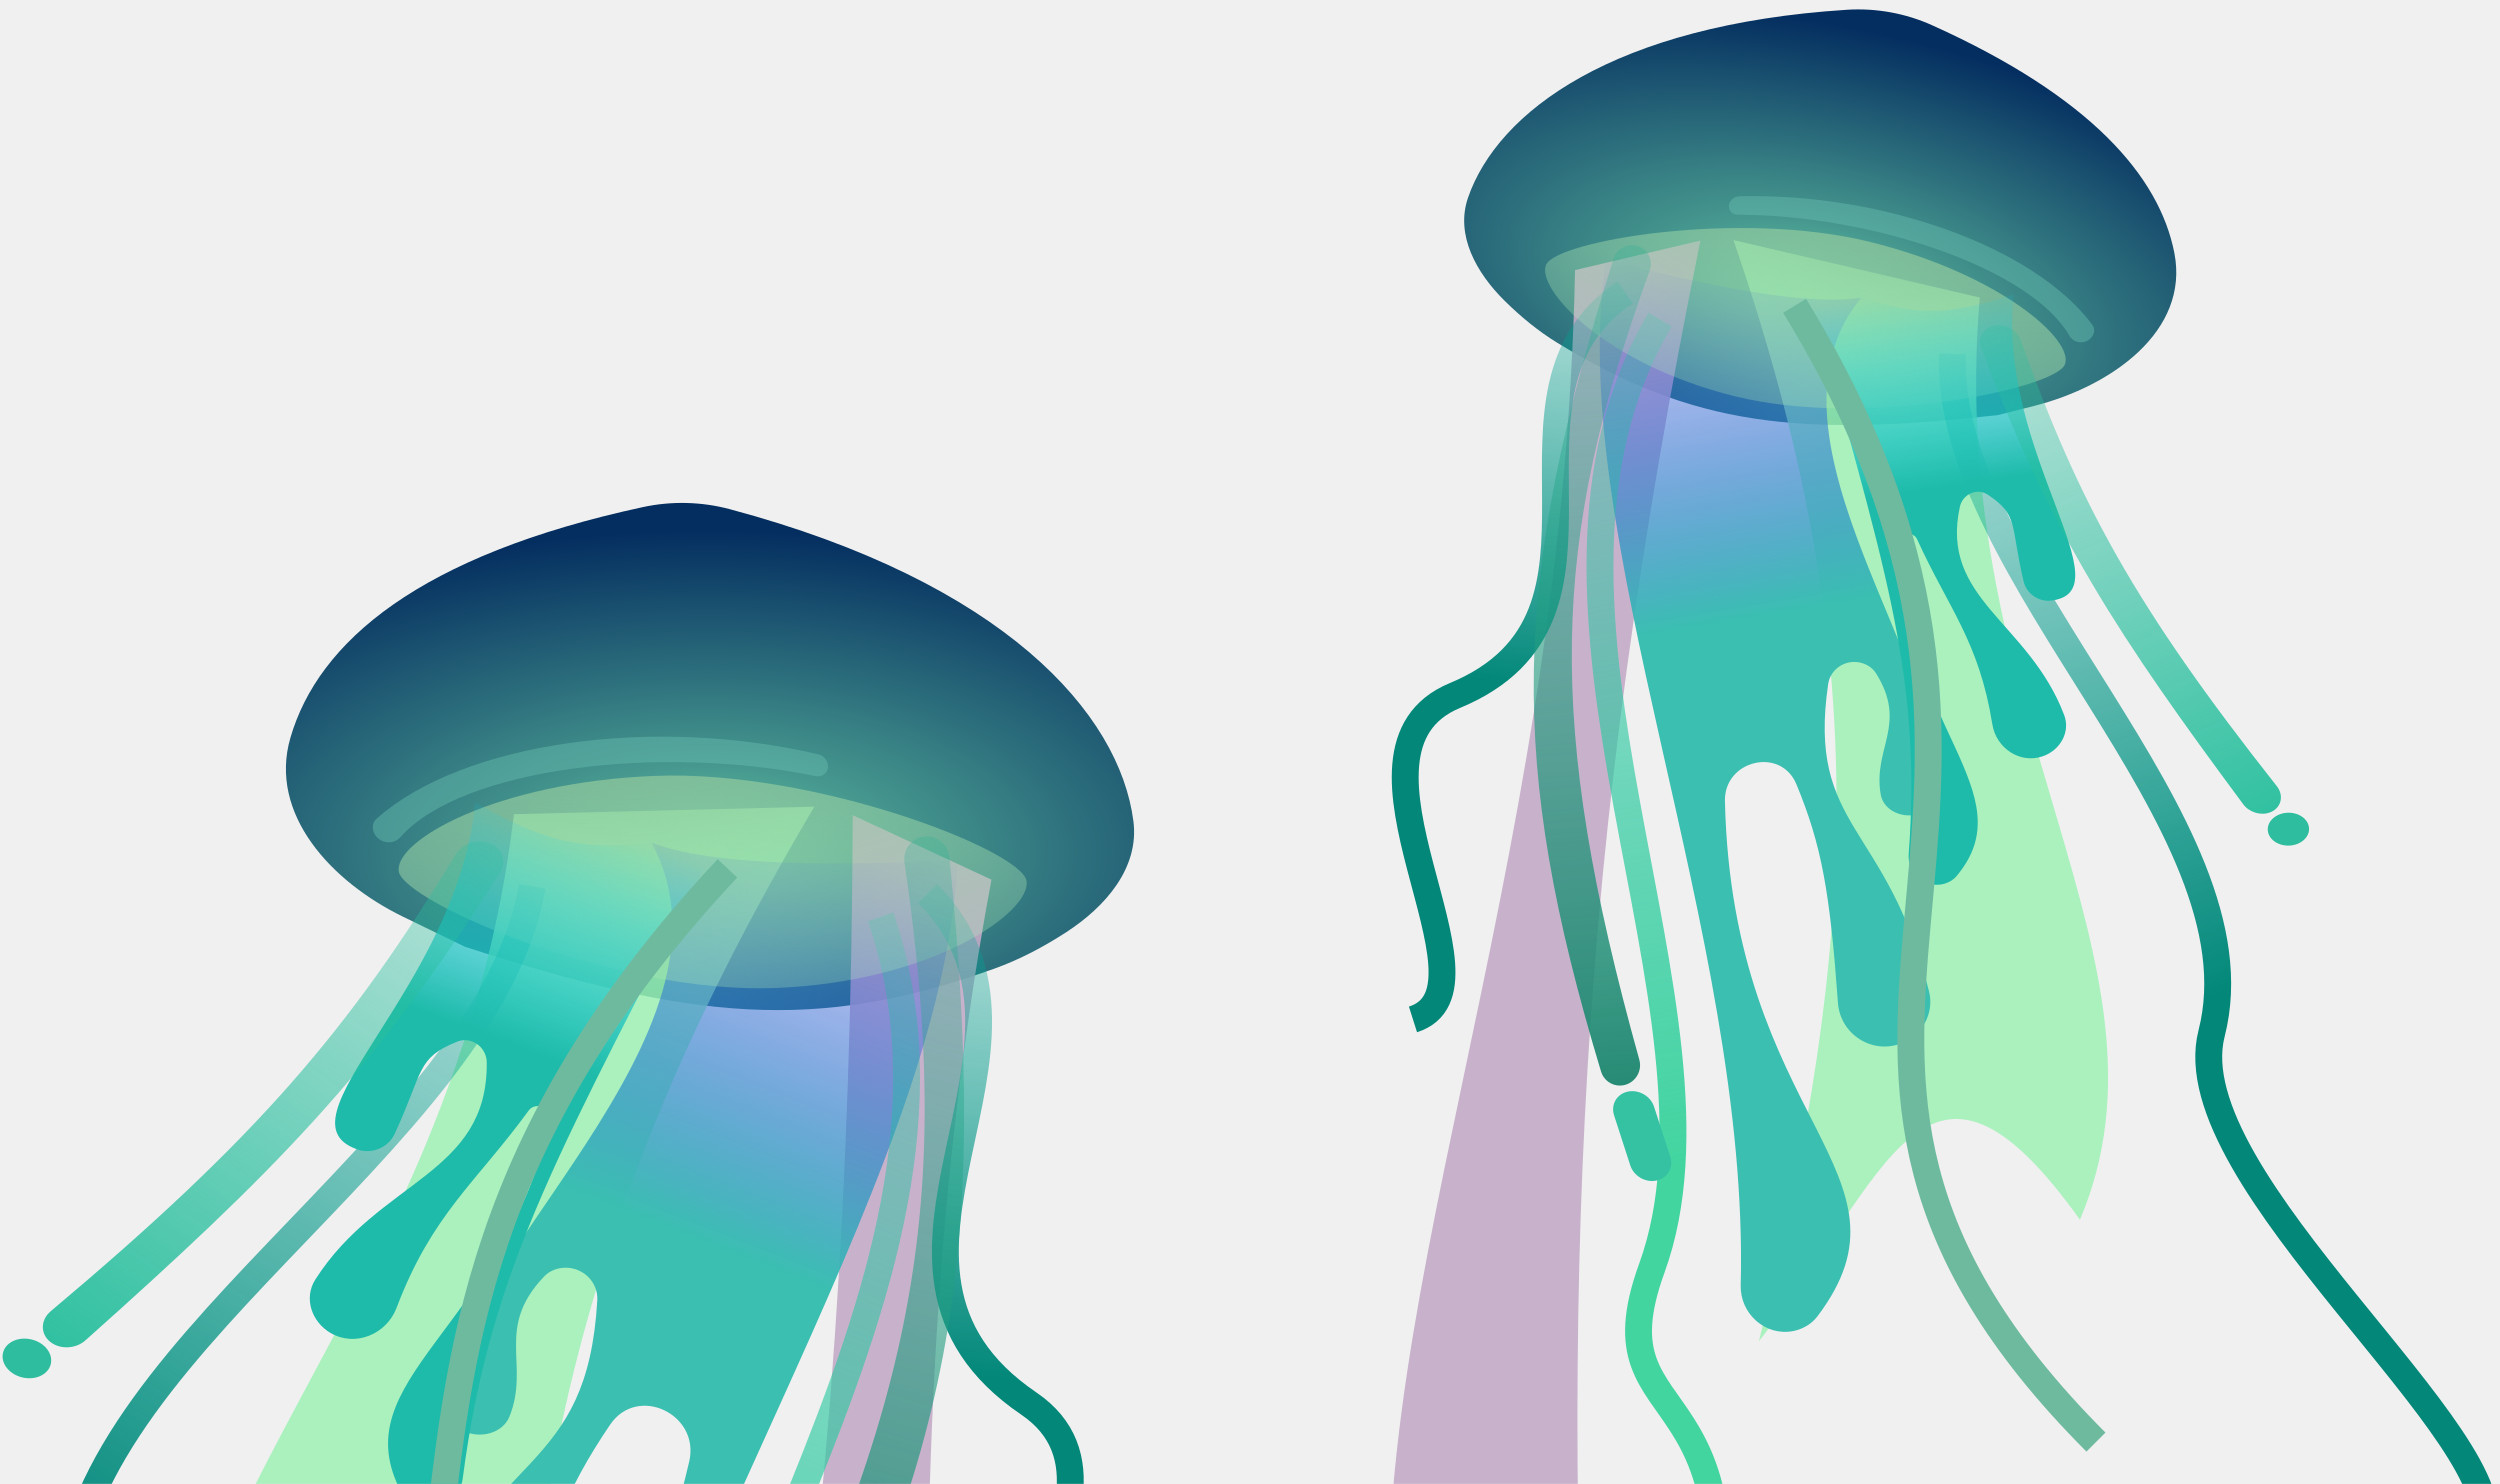
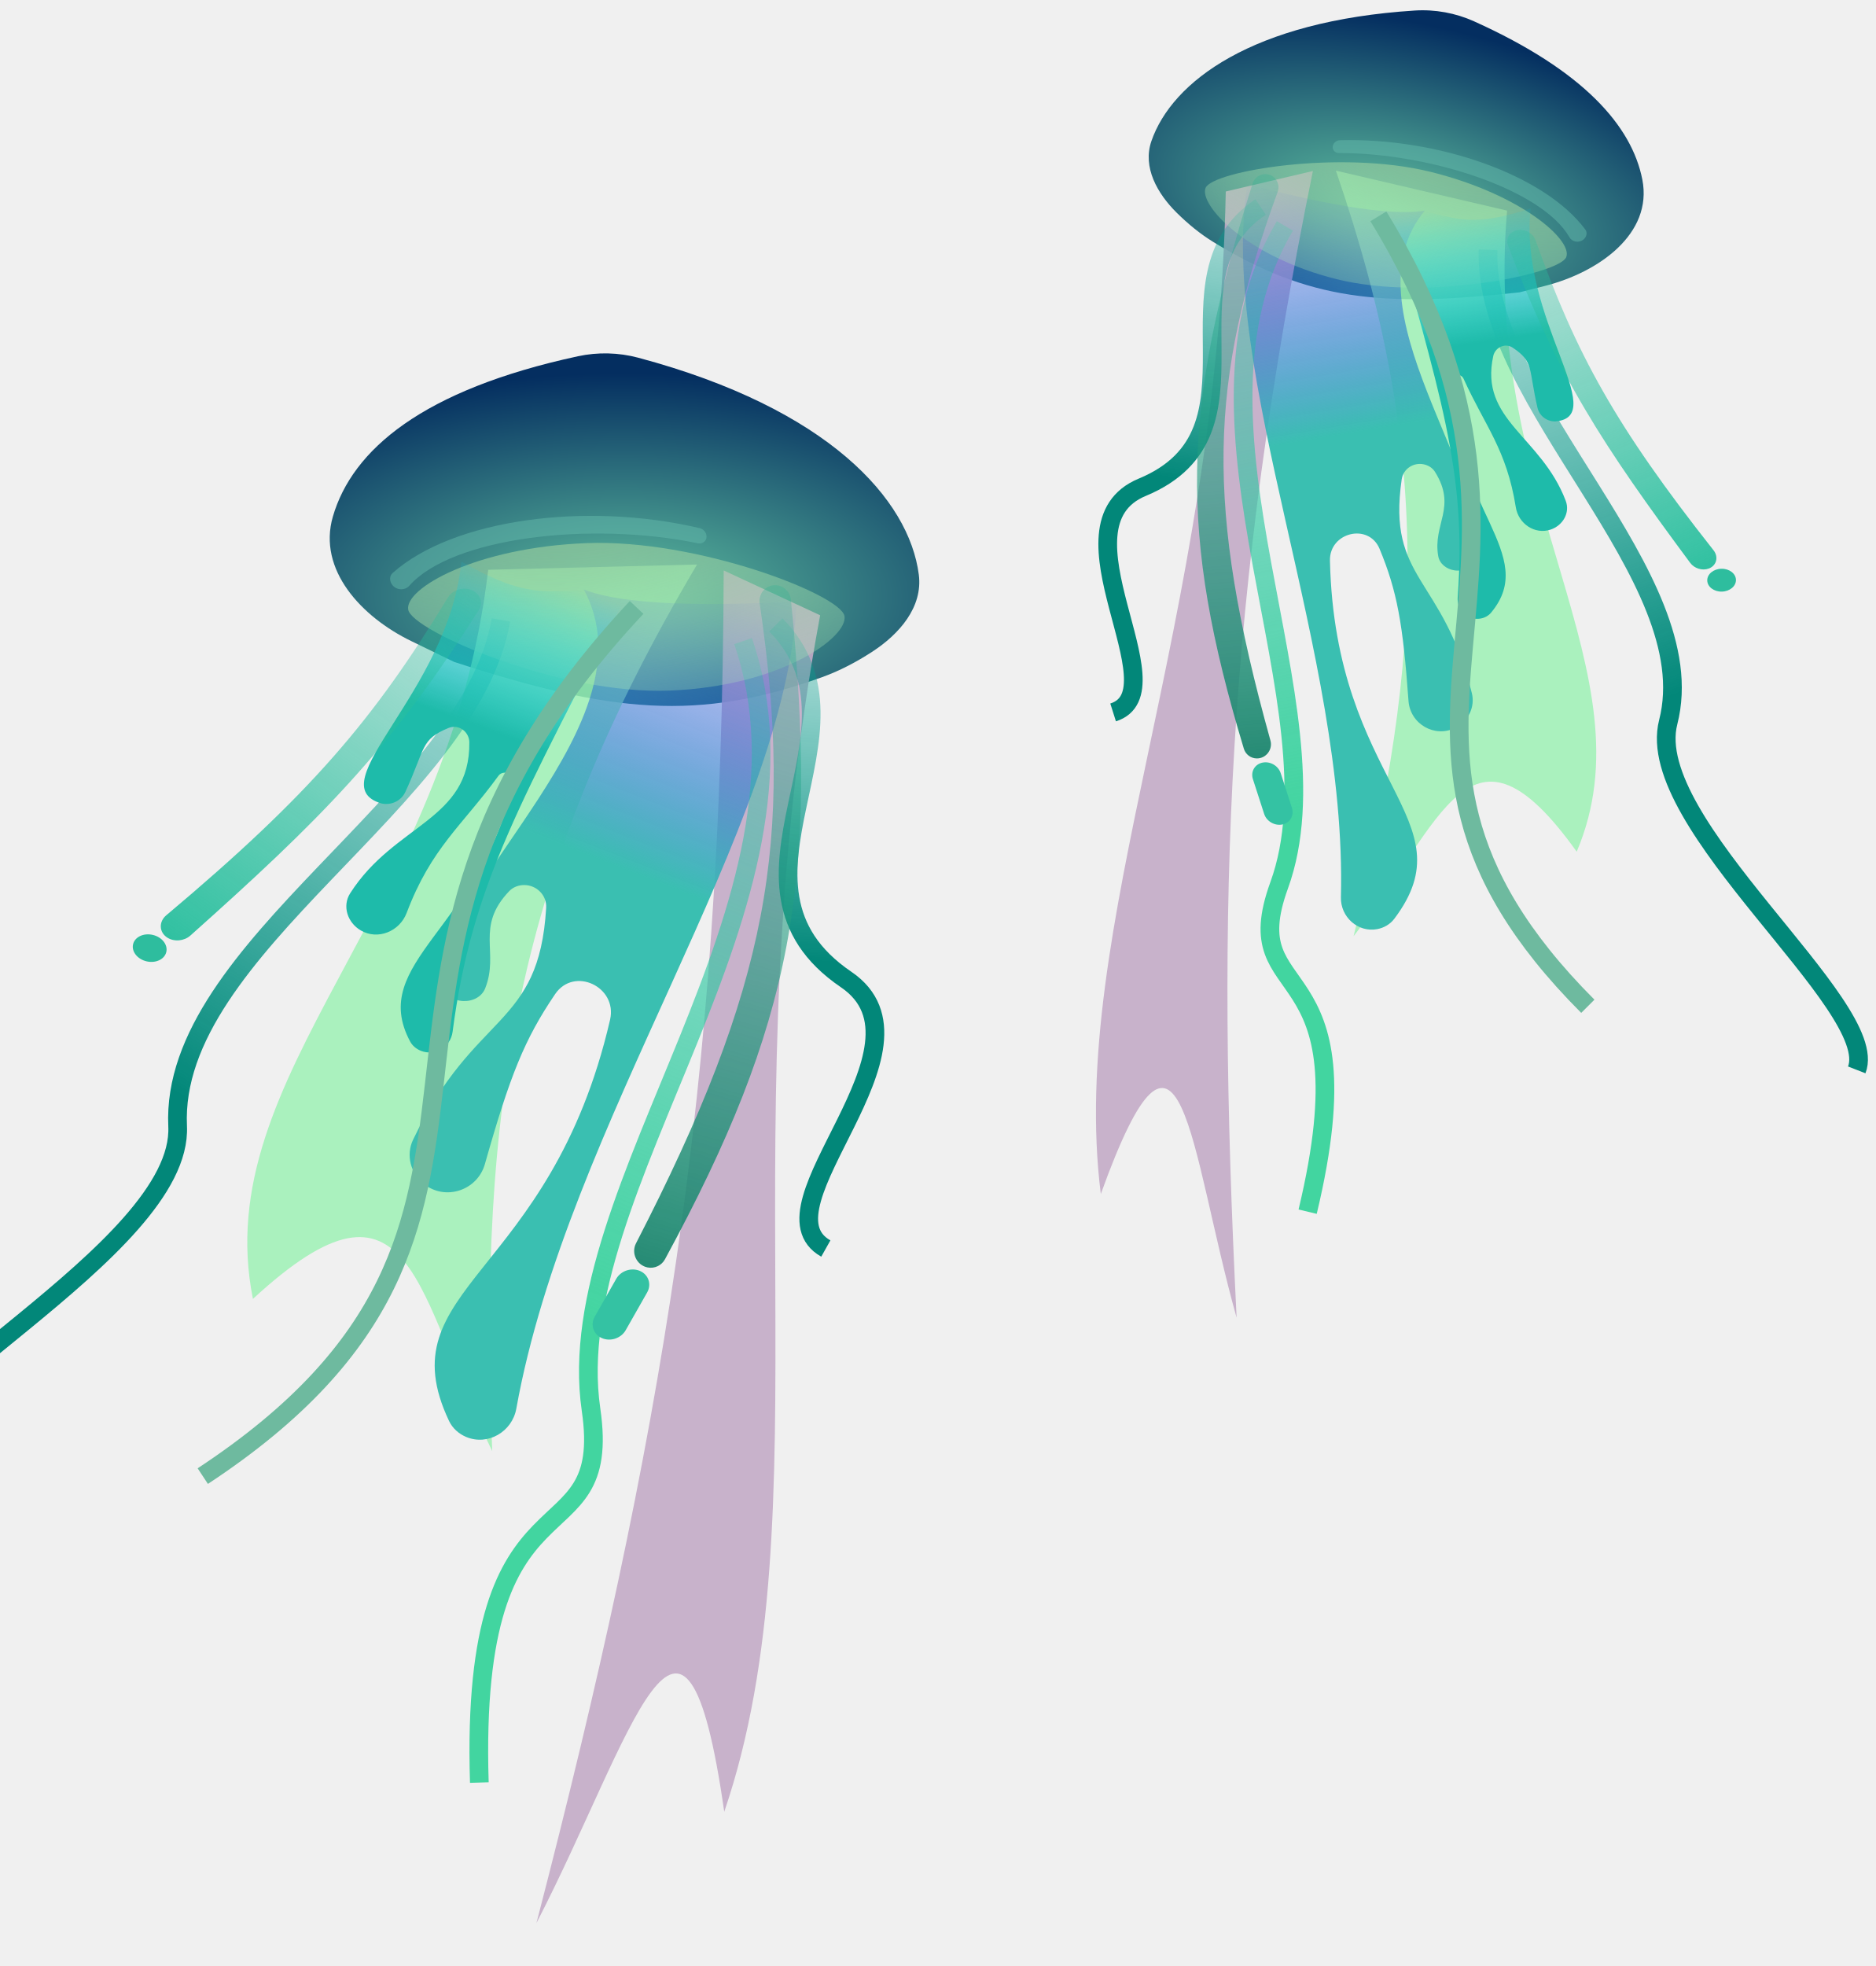
- <svg xmlns="http://www.w3.org/2000/svg" width="465" height="276" viewBox="0 0 465 276" fill="none">
-   <g clip-path="url(#clip0)">
-     <path d="M119.594 94.317C124.91 93.17 130.478 93.302 135.731 94.705C186.636 108.3 208.229 132.623 210.816 152.747C211.931 161.419 205.615 168.67 198.275 173.421C194.096 176.125 189.68 178.467 184.997 180.152C151.856 192.07 128.613 189.811 86.459 176.09L75.012 170.532C61.687 164.062 49.884 151.445 54.018 137.221C59.212 119.354 77.991 103.295 119.594 94.317Z" fill="url(#paint0_radial)" />
-     <path d="M95.592 151.442L151.475 150.036C102.798 232.02 93.005 295.441 96.662 387.218C76.191 345.924 75.653 306.799 32.628 346.52C20.539 286.139 84.701 243.38 95.592 151.442Z" fill="#98F1B1" fill-opacity="0.8" />
-     <path d="M184.414 163.615L158.605 151.624C158.149 289.796 141.993 384.417 108.502 513.494C134.249 463.704 147.946 408.228 158.752 483.732C186.278 403.073 159.119 299.327 184.414 163.615Z" fill="#C3ABC7" fill-opacity="0.9" />
-     <path d="M121.202 156.743C134.723 161.973 164.708 160.598 178.148 159.929C175.23 220.846 116.851 299.47 103.11 375.89C101.999 382.064 95.502 385.876 89.712 383.462C87.718 382.631 86.034 381.131 85.109 379.178C68.083 343.235 112.211 341.012 128.2 271.824C130.234 263.025 118.577 257.495 113.501 264.964C105.328 276.991 101.419 286.72 94.705 310.434C92.704 317.502 84.165 320.349 78.402 315.794C74.818 312.961 73.51 308.057 75.48 303.936C92.009 269.354 109.183 274.266 111.098 241.879C111.295 238.554 108.58 235.811 105.249 235.793C103.743 235.785 102.258 236.329 101.216 237.417C92.011 247.037 98.612 253.792 94.781 263.427C93.845 265.781 91.324 266.969 88.796 266.823C85.984 266.659 83.411 264.828 83.275 262.015C81.989 235.485 140.343 192.485 121.202 156.743Z" fill="url(#paint1_linear)" />
-     <path d="M99.001 164.862C90.66 213.102 10.233 252.358 12.479 300.316C14.04 333.633 -72.279 374.824 -68.619 396.408" stroke="url(#paint2_linear)" stroke-width="5" />
-     <path d="M163.792 170.524C187.739 240.457 114.411 316.556 123.108 376.176C129.15 417.595 90.476 388.692 93.214 475.92" stroke="url(#paint3_linear)" stroke-width="5" />
-     <path d="M172.561 166.188C200.663 194.672 153.398 235.243 191.372 261.071C217.753 279.015 166.323 322.04 185.936 333.039" stroke="url(#paint4_linear)" stroke-width="5" />
-     <path d="M190.929 163.809C191.959 169.503 173.792 182.617 144.148 183.77C114.503 184.922 75.215 167.822 74.185 162.128C73.154 156.434 92.23 145.467 121.875 144.315C151.519 143.162 189.898 158.115 190.929 163.809Z" fill="url(#paint5_radial)" fill-opacity="0.8" />
-     <path d="M88.404 149.258C107.907 160.277 111.463 156.803 133.617 156.351C104.668 213.198 91.27 234.954 86.059 275.06C85.535 279.093 81.379 281.641 77.595 280.15C76.373 279.668 75.312 278.805 74.693 277.646C63.38 256.478 93.404 247.386 102.436 208.306C102.937 206.138 99.643 204.76 98.333 206.559C88.566 219.973 80.378 225.789 73.767 243.242C71.89 248.196 66.058 250.605 61.484 247.933C57.951 245.87 56.452 241.433 58.654 237.985C70.545 219.372 90.794 218.523 90.535 197.566C90.531 197.261 90.489 196.946 90.416 196.65C89.824 194.252 87.296 192.825 85.007 193.754C77.419 196.833 78.853 199.117 73.422 210.871C72.299 213.302 69.593 214.557 66.984 213.954C49.919 208.857 85.013 184.292 88.404 149.258Z" fill="url(#paint6_linear)" />
-     <path d="M84.837 158.807C86.202 156.562 89.564 155.795 91.859 157.227C93.652 158.346 94.168 160.454 93.071 162.194C69.487 199.615 50.233 218.655 15.887 249.308C14.234 250.784 11.6 251.031 9.756 249.881C7.505 248.476 7.363 245.627 9.444 243.878C48.031 211.457 64.926 191.565 84.837 158.807Z" fill="url(#paint7_linear)" />
-     <path d="M74.454 155.739C73.373 156.967 71.242 157.016 70.031 155.628C69.127 154.592 69.087 153.13 70 152.316C86.152 137.926 121.693 133.143 152.198 140.309C153.42 140.596 154.231 141.843 153.966 142.99C153.734 143.996 152.75 144.574 151.675 144.352C122.937 138.421 85.854 142.777 74.454 155.739Z" fill="#64BAAC" fill-opacity="0.5" />
-     <path d="M168.235 160.407C167.81 157.505 170.346 155.061 173.207 155.65C175.024 156.024 176.402 157.574 176.589 159.427C184.129 234.408 177.105 272.869 142.891 335.917C141.984 337.59 140.08 338.482 138.209 338.097C135.319 337.502 133.794 334.26 135.14 331.647C170.557 262.885 177.567 224.081 168.235 160.407Z" fill="url(#paint8_linear)" />
-     <ellipse rx="4.565" ry="3.633" transform="matrix(0.97432 0.225169 -0.22517 0.974319 5.00146 252.67)" fill="#2EBD9E" />
-     <path d="M135.3 161.521C41.411 261.741 123.363 325.35 19.209 393.931" stroke="#6EBA9F" stroke-width="5" />
-     <path d="M359.393 4.702C354.436 2.468 348.953 1.471 343.526 1.817C300.128 4.586 278.561 20.787 273.052 36.771C270.654 43.729 274.624 50.782 279.863 55.95C282.846 58.891 286.086 61.574 289.659 63.761C314.941 79.236 334.483 81.337 371.566 77.218L378.361 75.497C392.72 71.861 407.276 61.587 404.43 47.05C401.629 32.745 388.754 17.933 359.393 4.702Z" fill="url(#paint9_radial)" />
-     <path d="M368.242 55.346L322.423 44.657C348.562 120.528 345.818 174.47 327.153 249.488C351.067 218.944 358.182 186.79 386.87 226.865C407.13 179.161 361.539 132.978 368.242 55.346Z" fill="#98F1B1" fill-opacity="0.8" />
-     <path d="M292.959 50.232L316.276 44.75C293.089 158.708 290.27 239.449 295.861 351.545C283.131 306.118 281.302 258.059 259.52 318.446C250.588 247.273 290.665 166.398 292.959 50.232Z" fill="#C3ABC7" fill-opacity="0.9" />
-     <path d="M346.23 55.348C334.195 57.353 309.715 51.106 298.753 48.263C290.77 98.968 325.477 173.724 323.771 239.052C323.633 244.331 328.338 248.58 333.522 247.578C335.307 247.233 336.951 246.283 338.046 244.832C358.208 218.112 322.217 208.754 320.837 149.003C320.662 141.404 331.212 138.834 334.122 145.856C338.807 157.162 340.37 165.847 341.86 186.537C342.304 192.704 348.856 196.507 354.383 193.735C357.82 192.011 359.734 188.193 358.813 184.46C351.087 153.139 336.095 154.259 340.039 127.239C340.444 124.465 343.15 122.668 345.898 123.22C347.141 123.47 348.272 124.172 348.945 125.247C354.891 134.745 348.299 139.187 349.814 147.782C350.183 149.881 352.058 151.291 354.167 151.601C356.512 151.946 358.945 150.875 359.537 148.58C365.122 126.934 324.359 81.542 346.23 55.348Z" fill="url(#paint10_linear)" />
-     <path d="M363.144 65.825C361.792 107.006 421.385 153.076 411.355 192.22C404.388 219.413 468.507 268.082 461.81 285.247" stroke="url(#paint11_linear)" stroke-width="5" />
-     <path d="M308.778 59.442C277.115 112.997 324.574 188.222 307.239 235.877C295.196 268.984 332 251.757 314.869 323.183" stroke="url(#paint12_linear)" stroke-width="5" />
-     <path d="M302.29 54.374C274.271 73.058 306.308 114.556 270.605 129.368C245.802 139.658 280.853 183.89 262.813 189.61" stroke="url(#paint13_linear)" stroke-width="5" />
-     <path d="M287.557 49.28C285.737 53.797 298.473 67.704 322.71 73.71C346.946 79.715 382.243 72.32 384.063 67.803C385.884 63.286 372.032 50.994 347.795 44.989C323.559 38.984 289.377 44.763 287.557 49.28Z" fill="url(#paint14_radial)" fill-opacity="0.8" />
-     <path d="M374.539 54.771C356.585 60.528 354.247 57.057 336.064 52.907C350.23 104.696 357.563 124.913 355.018 158.856C354.762 162.27 357.753 165.078 361.126 164.494C362.216 164.306 363.237 163.775 363.945 162.926C376.879 147.408 353.684 134.795 352.904 101.045C352.861 99.173 355.811 98.599 356.584 100.305C362.346 113.026 368.103 119.216 370.575 134.729C371.277 139.131 375.673 142.111 379.898 140.689C383.162 139.591 385.155 136.19 383.928 132.972C377.302 115.604 360.757 111.452 364.544 94.223C364.599 93.972 364.688 93.72 364.798 93.489C365.695 91.613 368.022 90.868 369.75 92.024C375.479 95.855 373.908 97.493 376.38 108.107C376.891 110.302 378.907 111.798 381.16 111.746C396.094 110.455 371.36 84.224 374.539 54.771Z" fill="url(#paint15_linear)" />
-     <path d="M375.85 63.25C375.108 61.166 372.468 59.961 370.332 60.75C368.664 61.367 367.878 63.016 368.486 64.637C381.542 99.501 394.164 118.477 417.245 149.598C418.356 151.096 420.485 151.75 422.201 151.115C424.295 150.342 424.898 148.017 423.481 146.221C397.207 112.92 386.674 93.644 375.85 63.25Z" fill="url(#paint16_linear)" />
-     <path d="M384.931 62.491C385.612 63.688 387.36 64.092 388.595 63.154C389.517 62.455 389.799 61.257 389.185 60.43C378.327 45.815 349.85 35.812 323.486 36.517C322.43 36.545 321.549 37.434 321.572 38.425C321.592 39.294 322.304 39.938 323.228 39.938C347.925 39.95 377.745 49.865 384.931 62.491Z" fill="#64BAAC" fill-opacity="0.5" />
-     <path d="M306.841 50.346C307.686 48.027 306.013 45.58 303.555 45.578C301.994 45.576 300.593 46.619 300.123 48.114C281.122 108.628 280.352 141.524 297.799 199.323C298.262 200.856 299.679 201.916 301.287 201.918C303.77 201.92 305.58 199.508 304.917 197.125C287.452 134.413 288.291 101.234 306.841 50.346Z" fill="url(#paint17_linear)" />
-     <ellipse rx="3.842" ry="3.058" transform="matrix(-0.999733 0.0230887 0.0230888 0.999733 425.644 154.225)" fill="#2EBD9E" />
-     <rect width="7.609" height="17.387" rx="3.805" transform="matrix(-0.978093 0.20817 0.307686 0.951488 306.491 202.248)" fill="#34C2A3" />
-     <path d="M333.796 56.881C394.088 155.492 315.697 193.943 389.845 268.228" stroke="#6EBA9F" stroke-width="5" />
-   </g>
+ <svg xmlns="http://www.w3.org/2000/svg" width="502" height="526" viewBox="0 0 502 526" fill="none">
+   <path d="M154.649 95.317C159.964 94.17 165.532 94.302 170.786 95.705C221.69 109.3 243.284 133.623 245.871 153.747C246.986 162.419 240.67 169.67 233.329 174.421C229.151 177.125 224.735 179.467 220.051 181.152C186.911 193.07 163.668 190.811 121.514 177.09L110.066 171.532C96.741 165.062 84.938 152.445 89.073 138.221C94.266 120.354 113.046 104.295 154.649 95.317Z" fill="url(#paint0_radial)" />
+   <path d="M130.647 152.442L186.53 151.036C137.853 233.02 128.06 296.441 131.716 388.218C111.245 346.924 110.708 307.799 67.683 347.52C55.593 287.139 119.756 244.38 130.647 152.442Z" fill="#98F1B1" fill-opacity="0.8" />
+   <path d="M219.469 164.615L193.659 152.624C193.204 290.795 177.047 385.417 143.556 514.494C169.303 464.704 183.001 409.228 193.807 484.732C221.333 404.073 194.173 300.327 219.469 164.615Z" fill="#C3ABC7" fill-opacity="0.9" />
+   <path d="M156.256 157.743C169.777 162.973 199.763 161.599 213.202 160.93C210.284 221.846 151.905 300.47 138.164 376.89C137.054 383.065 130.557 386.876 124.767 384.462C122.773 383.631 121.089 382.131 120.164 380.179C103.138 344.236 147.265 342.012 163.255 272.824C165.288 264.025 153.632 258.495 148.556 265.965C140.383 277.991 136.474 287.72 129.76 311.434C127.758 318.503 119.22 321.35 113.456 316.794C109.872 313.961 108.565 309.058 110.535 304.936C127.064 270.354 144.237 275.266 146.153 242.879C146.35 239.554 143.635 236.811 140.304 236.793C138.797 236.785 137.312 237.329 136.271 238.417C127.066 248.037 133.666 254.792 129.835 264.428C128.9 266.781 126.379 267.97 123.851 267.823C121.039 267.66 118.466 265.828 118.33 263.015C117.043 236.486 175.397 193.485 156.256 157.743Z" fill="url(#paint1_linear)" />
+   <path d="M134.055 165.862C125.714 214.102 45.288 253.358 47.534 301.316C49.094 334.633 -37.224 375.824 -33.565 397.408" stroke="url(#paint2_linear)" stroke-width="5" />
+   <path d="M198.847 171.524C222.794 241.457 149.466 317.556 158.163 377.176C164.205 418.595 125.531 389.692 128.269 476.92" stroke="url(#paint3_linear)" stroke-width="5" />
+   <path d="M207.616 167.188C235.717 195.672 188.453 236.243 226.427 262.071C252.808 280.015 201.378 323.04 220.991 334.039" stroke="url(#paint4_linear)" stroke-width="5" />
+   <path d="M225.983 164.808C227.014 170.502 208.847 183.617 179.203 184.769C149.558 185.922 110.27 168.821 109.239 163.127C108.209 157.433 127.285 146.467 156.929 145.314C186.574 144.162 224.953 159.114 225.983 164.808Z" fill="url(#paint5_radial)" fill-opacity="0.8" />
+   <path d="M123.458 150.258C142.962 161.277 146.518 157.803 168.672 157.351C139.723 214.198 126.325 235.954 121.114 276.06C120.59 280.093 116.434 282.641 112.65 281.15C111.428 280.668 110.367 279.805 109.748 278.646C98.434 257.478 128.459 248.386 137.491 209.306C137.992 207.138 134.698 205.76 133.388 207.559C123.62 220.973 115.433 226.789 108.821 244.242C106.945 249.196 101.113 251.605 96.539 248.933C93.006 246.87 91.506 242.433 93.709 238.985C105.599 220.372 125.849 219.523 125.59 198.566C125.586 198.261 125.544 197.946 125.471 197.65C124.879 195.252 122.351 193.825 120.062 194.754C112.474 197.833 113.908 200.117 108.477 211.871C107.353 214.302 104.648 215.557 102.039 214.954C84.974 209.857 120.067 185.292 123.458 150.258Z" fill="url(#paint6_linear)" />
+   <path d="M119.892 159.807C121.257 157.562 124.619 156.795 126.914 158.228C128.707 159.346 129.223 161.454 128.126 163.195C104.542 200.615 85.288 219.655 50.942 250.308C49.288 251.784 46.654 252.032 44.81 250.881C42.56 249.476 42.418 246.627 44.499 244.878C83.086 212.457 99.981 192.566 119.892 159.807Z" fill="url(#paint7_linear)" />
+   <path d="M109.509 156.739C108.428 157.968 106.297 158.016 105.086 156.628C104.182 155.592 104.141 154.131 105.055 153.317C121.206 138.926 156.747 134.143 187.253 141.31C188.475 141.597 189.286 142.843 189.021 143.99C188.788 144.996 187.805 145.575 186.73 145.353C157.992 139.421 120.909 143.778 109.509 156.739Z" fill="#64BAAC" fill-opacity="0.5" />
+   <path d="M203.29 161.407C202.865 158.505 205.401 156.061 208.261 156.65C210.078 157.024 211.457 158.575 211.643 160.427C219.184 235.409 212.16 273.869 177.946 336.918C177.038 338.59 175.135 339.482 173.263 339.097C170.374 338.502 168.848 335.26 170.194 332.647C205.611 263.886 212.622 225.081 203.29 161.407Z" fill="url(#paint8_linear)" />
+   <ellipse cx="40.056" cy="253.67" rx="4.565" ry="3.633" transform="rotate(13.0129 40.0561 253.67)" fill="#2EBD9E" />
+   <rect width="9.041" height="20.658" rx="4.52" transform="matrix(0.915628 0.402028 -0.494089 0.869412 167.129 338.228)" fill="#34C2A3" />
+   <path d="M170.355 162.521C76.466 262.741 158.418 326.35 54.263 394.93" stroke="#6EBA9F" stroke-width="5" />
+   <path d="M394.448 5.703C389.49 3.469 384.008 2.471 378.581 2.817C335.183 5.586 313.616 21.787 308.107 37.772C305.709 44.729 309.678 51.782 314.918 56.95C317.901 59.891 321.141 62.575 324.714 64.761C349.995 80.236 369.538 82.338 406.62 78.218L413.415 76.497C427.775 72.861 442.33 62.588 439.485 48.051C436.684 33.745 423.809 18.933 394.448 5.703Z" fill="url(#paint9_radial)" />
+   <path d="M403.296 56.346L357.478 45.657C383.616 121.528 380.872 175.47 362.208 250.488C386.122 219.944 393.237 187.79 421.924 227.865C442.185 180.161 396.594 133.978 403.296 56.346Z" fill="#98F1B1" fill-opacity="0.8" />
+   <path d="M328.014 51.232L351.331 45.75C328.144 159.708 325.324 240.449 330.916 352.545C318.186 307.118 316.357 259.059 294.575 319.446C285.643 248.273 325.72 167.398 328.014 51.232Z" fill="#C3ABC7" fill-opacity="0.9" />
+   <path d="M381.285 56.347C369.249 58.352 344.77 52.106 333.807 49.263C325.824 99.967 360.532 174.724 358.825 240.052C358.688 245.33 363.392 249.58 368.576 248.578C370.361 248.233 372.005 247.283 373.1 245.832C393.262 219.111 357.272 209.754 355.892 150.003C355.717 142.404 366.267 139.834 369.177 146.856C373.862 158.162 375.425 166.847 376.915 187.537C377.359 193.704 383.911 197.507 389.438 194.735C392.875 193.011 394.788 189.192 393.868 185.46C386.142 154.139 371.15 155.258 375.094 128.239C375.499 125.465 378.204 123.667 380.953 124.22C382.196 124.47 383.327 125.172 384 126.246C389.946 135.745 383.354 140.187 384.868 148.782C385.238 150.881 387.113 152.29 389.222 152.6C391.567 152.945 394 151.874 394.592 149.579C400.176 127.933 359.414 82.542 381.285 56.347Z" fill="url(#paint10_linear)" />
+   <path d="M398.199 66.825C396.847 108.006 456.44 154.076 446.41 193.22C439.442 220.413 503.561 269.082 496.864 286.247" stroke="url(#paint11_linear)" stroke-width="5" />
+   <path d="M343.832 60.442C312.17 113.998 359.629 189.222 342.294 236.878C330.251 269.984 367.054 252.758 349.923 324.183" stroke="url(#paint12_linear)" stroke-width="5" />
+   <path d="M337.344 55.374C309.326 74.058 341.363 115.556 305.66 130.368C280.857 140.658 315.908 184.89 297.868 190.61" stroke="url(#paint13_linear)" stroke-width="5" />
+   <path d="M322.612 50.28C320.791 54.797 333.528 68.704 357.764 74.71C382 80.715 417.298 73.32 419.118 68.803C420.938 64.286 407.086 51.994 382.85 45.989C358.614 39.984 324.432 45.763 322.612 50.28Z" fill="url(#paint14_radial)" fill-opacity="0.8" />
+   <path d="M409.593 55.771C391.64 61.528 389.301 58.057 371.119 53.907C385.285 105.696 392.617 125.913 390.073 159.856C389.817 163.27 392.808 166.078 396.181 165.494C397.27 165.306 398.292 164.775 399 163.926C411.934 148.408 388.738 135.795 387.959 102.045C387.915 100.173 390.865 99.599 391.638 101.305C397.401 114.026 403.157 120.216 405.63 135.729C406.332 140.131 410.727 143.111 414.953 141.689C418.217 140.591 420.21 137.19 418.982 133.972C412.356 116.604 395.811 112.452 399.599 95.223C399.654 94.972 399.742 94.72 399.853 94.489C400.75 92.613 403.076 91.868 404.805 93.024C410.534 96.855 408.963 98.493 411.434 109.107C411.946 111.302 413.962 112.798 416.215 112.746C431.149 111.455 406.414 85.224 409.593 55.771Z" fill="url(#paint15_linear)" />
+   <path d="M410.904 64.25C410.162 62.166 407.522 60.961 405.386 61.75C403.718 62.367 402.933 64.016 403.54 65.638C416.597 100.501 429.219 119.477 452.299 150.598C453.411 152.097 455.539 152.75 457.255 152.116C459.35 151.342 459.953 149.018 458.536 147.221C432.261 113.92 421.729 94.644 410.904 64.25Z" fill="url(#paint16_linear)" />
+   <path d="M419.986 63.492C420.667 64.689 422.415 65.092 423.65 64.155C424.571 63.455 424.854 62.257 424.24 61.431C413.382 46.816 384.905 36.813 358.54 37.517C357.484 37.545 356.603 38.435 356.626 39.425C356.646 40.294 357.358 40.938 358.282 40.939C382.979 40.95 412.8 50.865 419.986 63.492Z" fill="#64BAAC" fill-opacity="0.5" />
+   <path d="M341.896 51.346C342.741 49.027 341.067 46.58 338.609 46.578C337.048 46.576 335.647 47.619 335.178 49.114C316.177 109.628 315.407 142.524 332.854 200.323C333.317 201.856 334.734 202.916 336.342 202.918C338.825 202.92 340.635 200.508 339.971 198.125C322.507 135.413 323.346 102.234 341.896 51.346Z" fill="url(#paint17_linear)" />
+   <ellipse rx="3.842" ry="3.058" transform="matrix(-0.999733 0.0230887 0.0230887 0.999733 460.698 155.226)" fill="#2EBD9E" />
+   <rect width="7.609" height="17.387" rx="3.805" transform="matrix(-0.978093 0.20817 0.307686 0.951488 341.546 203.248)" fill="#34C2A3" />
+   <path d="M368.851 57.881C429.143 156.493 350.751 194.944 424.9 269.228" stroke="#6EBA9F" stroke-width="5" />
  <defs>
-     <radialGradient id="paint0_radial" cx="0" cy="0" r="1" gradientUnits="userSpaceOnUse" gradientTransform="translate(131.71 158.521) rotate(-89.9526) scale(71.2121 150.897)">
+     <radialGradient id="paint0_radial" cx="0" cy="0" r="1" gradientUnits="userSpaceOnUse" gradientTransform="translate(166.765 159.521) rotate(-89.9526) scale(71.2121 150.897)">
      <stop stop-color="#5FC0A0" />
      <stop offset="0.839" stop-color="#042E60" />
    </radialGradient>
-     <linearGradient id="paint1_linear" x1="110.554" y1="304.463" x2="168.394" y2="156.036" gradientUnits="userSpaceOnUse">
+     <linearGradient id="paint1_linear" x1="145.609" y1="305.463" x2="203.448" y2="157.036" gradientUnits="userSpaceOnUse">
      <stop offset="0.475" stop-color="#3ABFB1" />
      <stop offset="1" stop-color="#0C15FE" stop-opacity="0" />
    </linearGradient>
-     <linearGradient id="paint2_linear" x1="-11.447" y1="277.065" x2="92.299" y2="105.186" gradientUnits="userSpaceOnUse">
+     <linearGradient id="paint2_linear" x1="23.608" y1="278.065" x2="127.354" y2="106.186" gradientUnits="userSpaceOnUse">
      <stop stop-color="#028779" />
      <stop offset="1" stop-color="#00B29F" stop-opacity="0" />
    </linearGradient>
-     <linearGradient id="paint3_linear" x1="66.914" y1="330.984" x2="167.022" y2="90.995" gradientUnits="userSpaceOnUse">
+     <linearGradient id="paint3_linear" x1="101.969" y1="331.984" x2="202.077" y2="91.995" gradientUnits="userSpaceOnUse">
      <stop stop-color="#42D5A0" />
      <stop offset="1" stop-color="#00B29F" stop-opacity="0" />
    </linearGradient>
-     <linearGradient id="paint4_linear" x1="151.213" y1="253.943" x2="159.142" y2="137.529" gradientUnits="userSpaceOnUse">
+     <linearGradient id="paint4_linear" x1="186.268" y1="254.943" x2="194.197" y2="138.529" gradientUnits="userSpaceOnUse">
      <stop stop-color="#028779" />
      <stop offset="1" stop-color="#00B29F" stop-opacity="0" />
    </linearGradient>
-     <radialGradient id="paint5_radial" cx="0" cy="0" r="1" gradientUnits="userSpaceOnUse" gradientTransform="translate(122.54 137.383) rotate(83.4502) scale(76.347 218.662)">
+     <radialGradient id="paint5_radial" cx="0" cy="0" r="1" gradientUnits="userSpaceOnUse" gradientTransform="translate(157.594 138.383) rotate(83.4502) scale(76.347 218.662)">
      <stop stop-color="#8EC498" />
      <stop offset="1" stop-color="#BEFECA" stop-opacity="0" />
    </radialGradient>
-     <linearGradient id="paint6_linear" x1="90.804" y1="242.049" x2="122.135" y2="157.463" gradientUnits="userSpaceOnUse">
+     <linearGradient id="paint6_linear" x1="125.858" y1="243.049" x2="157.189" y2="158.463" gradientUnits="userSpaceOnUse">
      <stop offset="0.515" stop-color="#1EBBAA" />
      <stop offset="1" stop-color="#02D1FF" stop-opacity="0" />
    </linearGradient>
-     <linearGradient id="paint7_linear" x1="-0.409" y1="250.996" x2="100.649" y2="106.86" gradientUnits="userSpaceOnUse">
+     <linearGradient id="paint7_linear" x1="34.645" y1="251.997" x2="135.704" y2="107.86" gradientUnits="userSpaceOnUse">
      <stop stop-color="#29BF9E" />
      <stop offset="1" stop-color="#29BF9E" stop-opacity="0" />
    </linearGradient>
-     <linearGradient id="paint8_linear" x1="115.256" y1="343.204" x2="188.734" y2="88.836" gradientUnits="userSpaceOnUse">
+     <linearGradient id="paint8_linear" x1="150.31" y1="344.204" x2="223.789" y2="89.836" gradientUnits="userSpaceOnUse">
      <stop stop-color="#1D846D" />
      <stop offset="1" stop-color="#29BF9E" stop-opacity="0" />
    </linearGradient>
-     <radialGradient id="paint9_radial" cx="0" cy="0" r="1" gradientUnits="userSpaceOnUse" gradientTransform="translate(337.267 55.02) rotate(-78.3575) scale(59.9357 127.003)">
+     <radialGradient id="paint9_radial" cx="0" cy="0" r="1" gradientUnits="userSpaceOnUse" gradientTransform="translate(372.321 56.0202) rotate(-78.3575) scale(59.9357 127.003)">
      <stop stop-color="#5FC0A0" />
      <stop offset="0.839" stop-color="#042E60" />
    </radialGradient>
-     <linearGradient id="paint10_linear" x1="329.815" y1="178.913" x2="307.456" y2="46.717" gradientUnits="userSpaceOnUse">
+     <linearGradient id="paint10_linear" x1="364.87" y1="179.913" x2="342.51" y2="47.717" gradientUnits="userSpaceOnUse">
      <stop offset="0.475" stop-color="#3ABFB1" />
      <stop offset="1" stop-color="#0C15FE" stop-opacity="0" />
    </linearGradient>
-     <linearGradient id="paint11_linear" x1="435.04" y1="177.137" x2="378.844" y2="17.783" gradientUnits="userSpaceOnUse">
+     <linearGradient id="paint11_linear" x1="470.094" y1="178.137" x2="413.898" y2="18.784" gradientUnits="userSpaceOnUse">
      <stop stop-color="#028779" />
      <stop offset="1" stop-color="#00B29F" stop-opacity="0" />
    </linearGradient>
-     <linearGradient id="paint12_linear" x1="361.261" y1="208.213" x2="319.677" y2="-6.656" gradientUnits="userSpaceOnUse">
+     <linearGradient id="paint12_linear" x1="396.315" y1="209.214" x2="354.732" y2="-5.656" gradientUnits="userSpaceOnUse">
      <stop stop-color="#42D5A0" />
      <stop offset="1" stop-color="#00B29F" stop-opacity="0" />
    </linearGradient>
-     <linearGradient id="paint13_linear" x1="304.92" y1="130.341" x2="318.237" y2="33.042" gradientUnits="userSpaceOnUse">
+     <linearGradient id="paint13_linear" x1="339.975" y1="131.341" x2="353.292" y2="34.042" gradientUnits="userSpaceOnUse">
      <stop stop-color="#028779" />
      <stop offset="1" stop-color="#00B29F" stop-opacity="0" />
    </linearGradient>
-     <radialGradient id="paint14_radial" cx="0" cy="0" r="1" gradientUnits="userSpaceOnUse" gradientTransform="translate(348.429 39.1628) rotate(108.24) scale(64.2575 184.037)">
+     <radialGradient id="paint14_radial" cx="0" cy="0" r="1" gradientUnits="userSpaceOnUse" gradientTransform="translate(383.484 40.1628) rotate(108.24) scale(64.2575 184.037)">
      <stop stop-color="#8EC498" />
      <stop offset="1" stop-color="#BEFECA" stop-opacity="0" />
    </radialGradient>
-     <linearGradient id="paint15_linear" x1="356.737" y1="130.84" x2="345.339" y2="55.782" gradientUnits="userSpaceOnUse">
+     <linearGradient id="paint15_linear" x1="391.792" y1="131.84" x2="380.393" y2="56.782" gradientUnits="userSpaceOnUse">
      <stop offset="0.515" stop-color="#1EBBAA" />
      <stop offset="1" stop-color="#02D1FF" stop-opacity="0" />
    </linearGradient>
-     <linearGradient id="paint16_linear" x1="430.388" y1="153.769" x2="371.677" y2="17.738" gradientUnits="userSpaceOnUse">
+     <linearGradient id="paint16_linear" x1="465.443" y1="154.769" x2="406.731" y2="18.739" gradientUnits="userSpaceOnUse">
      <stop stop-color="#29BF9E" />
      <stop offset="1" stop-color="#29BF9E" stop-opacity="0" />
    </linearGradient>
-     <linearGradient id="paint17_linear" x1="319.334" y1="210.041" x2="302.151" y2="-12.138" gradientUnits="userSpaceOnUse">
+     <linearGradient id="paint17_linear" x1="354.389" y1="211.041" x2="337.206" y2="-11.138" gradientUnits="userSpaceOnUse">
      <stop stop-color="#1D846D" />
      <stop offset="1" stop-color="#29BF9E" stop-opacity="0" />
    </linearGradient>
-     <clipPath id="clip0">
-       <rect width="465" height="276" fill="white" />
-     </clipPath>
  </defs>
</svg>
